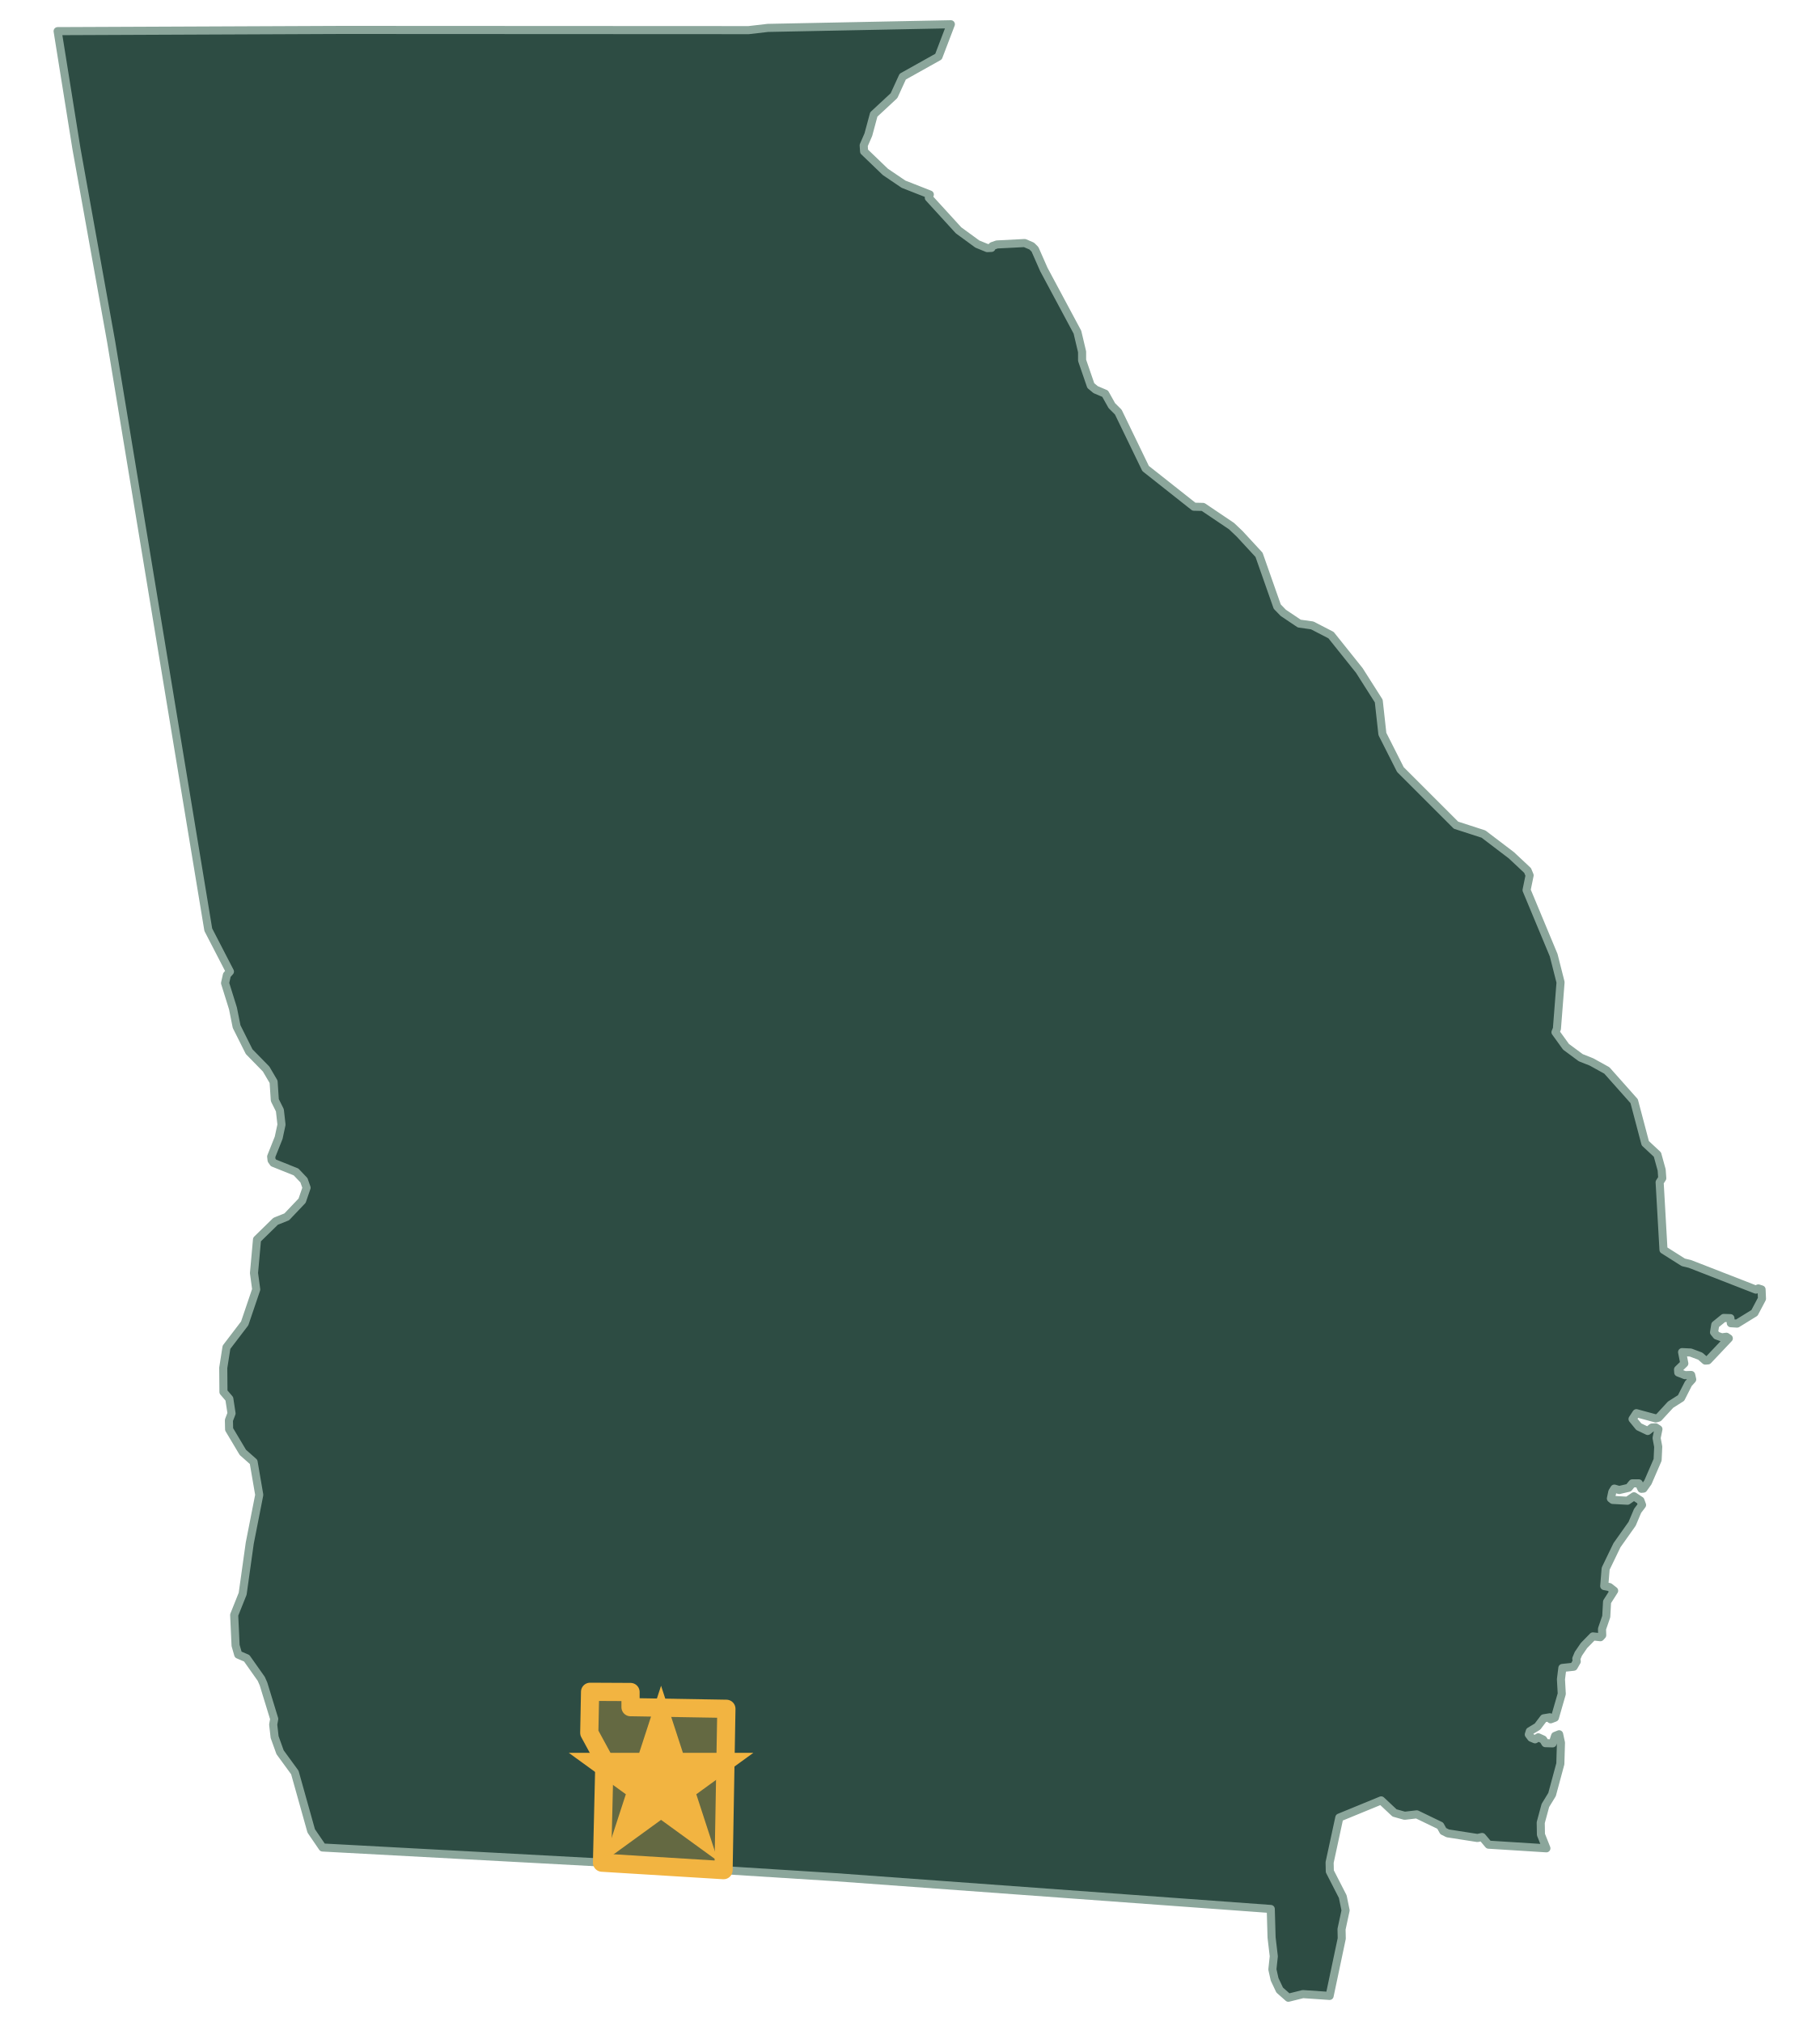
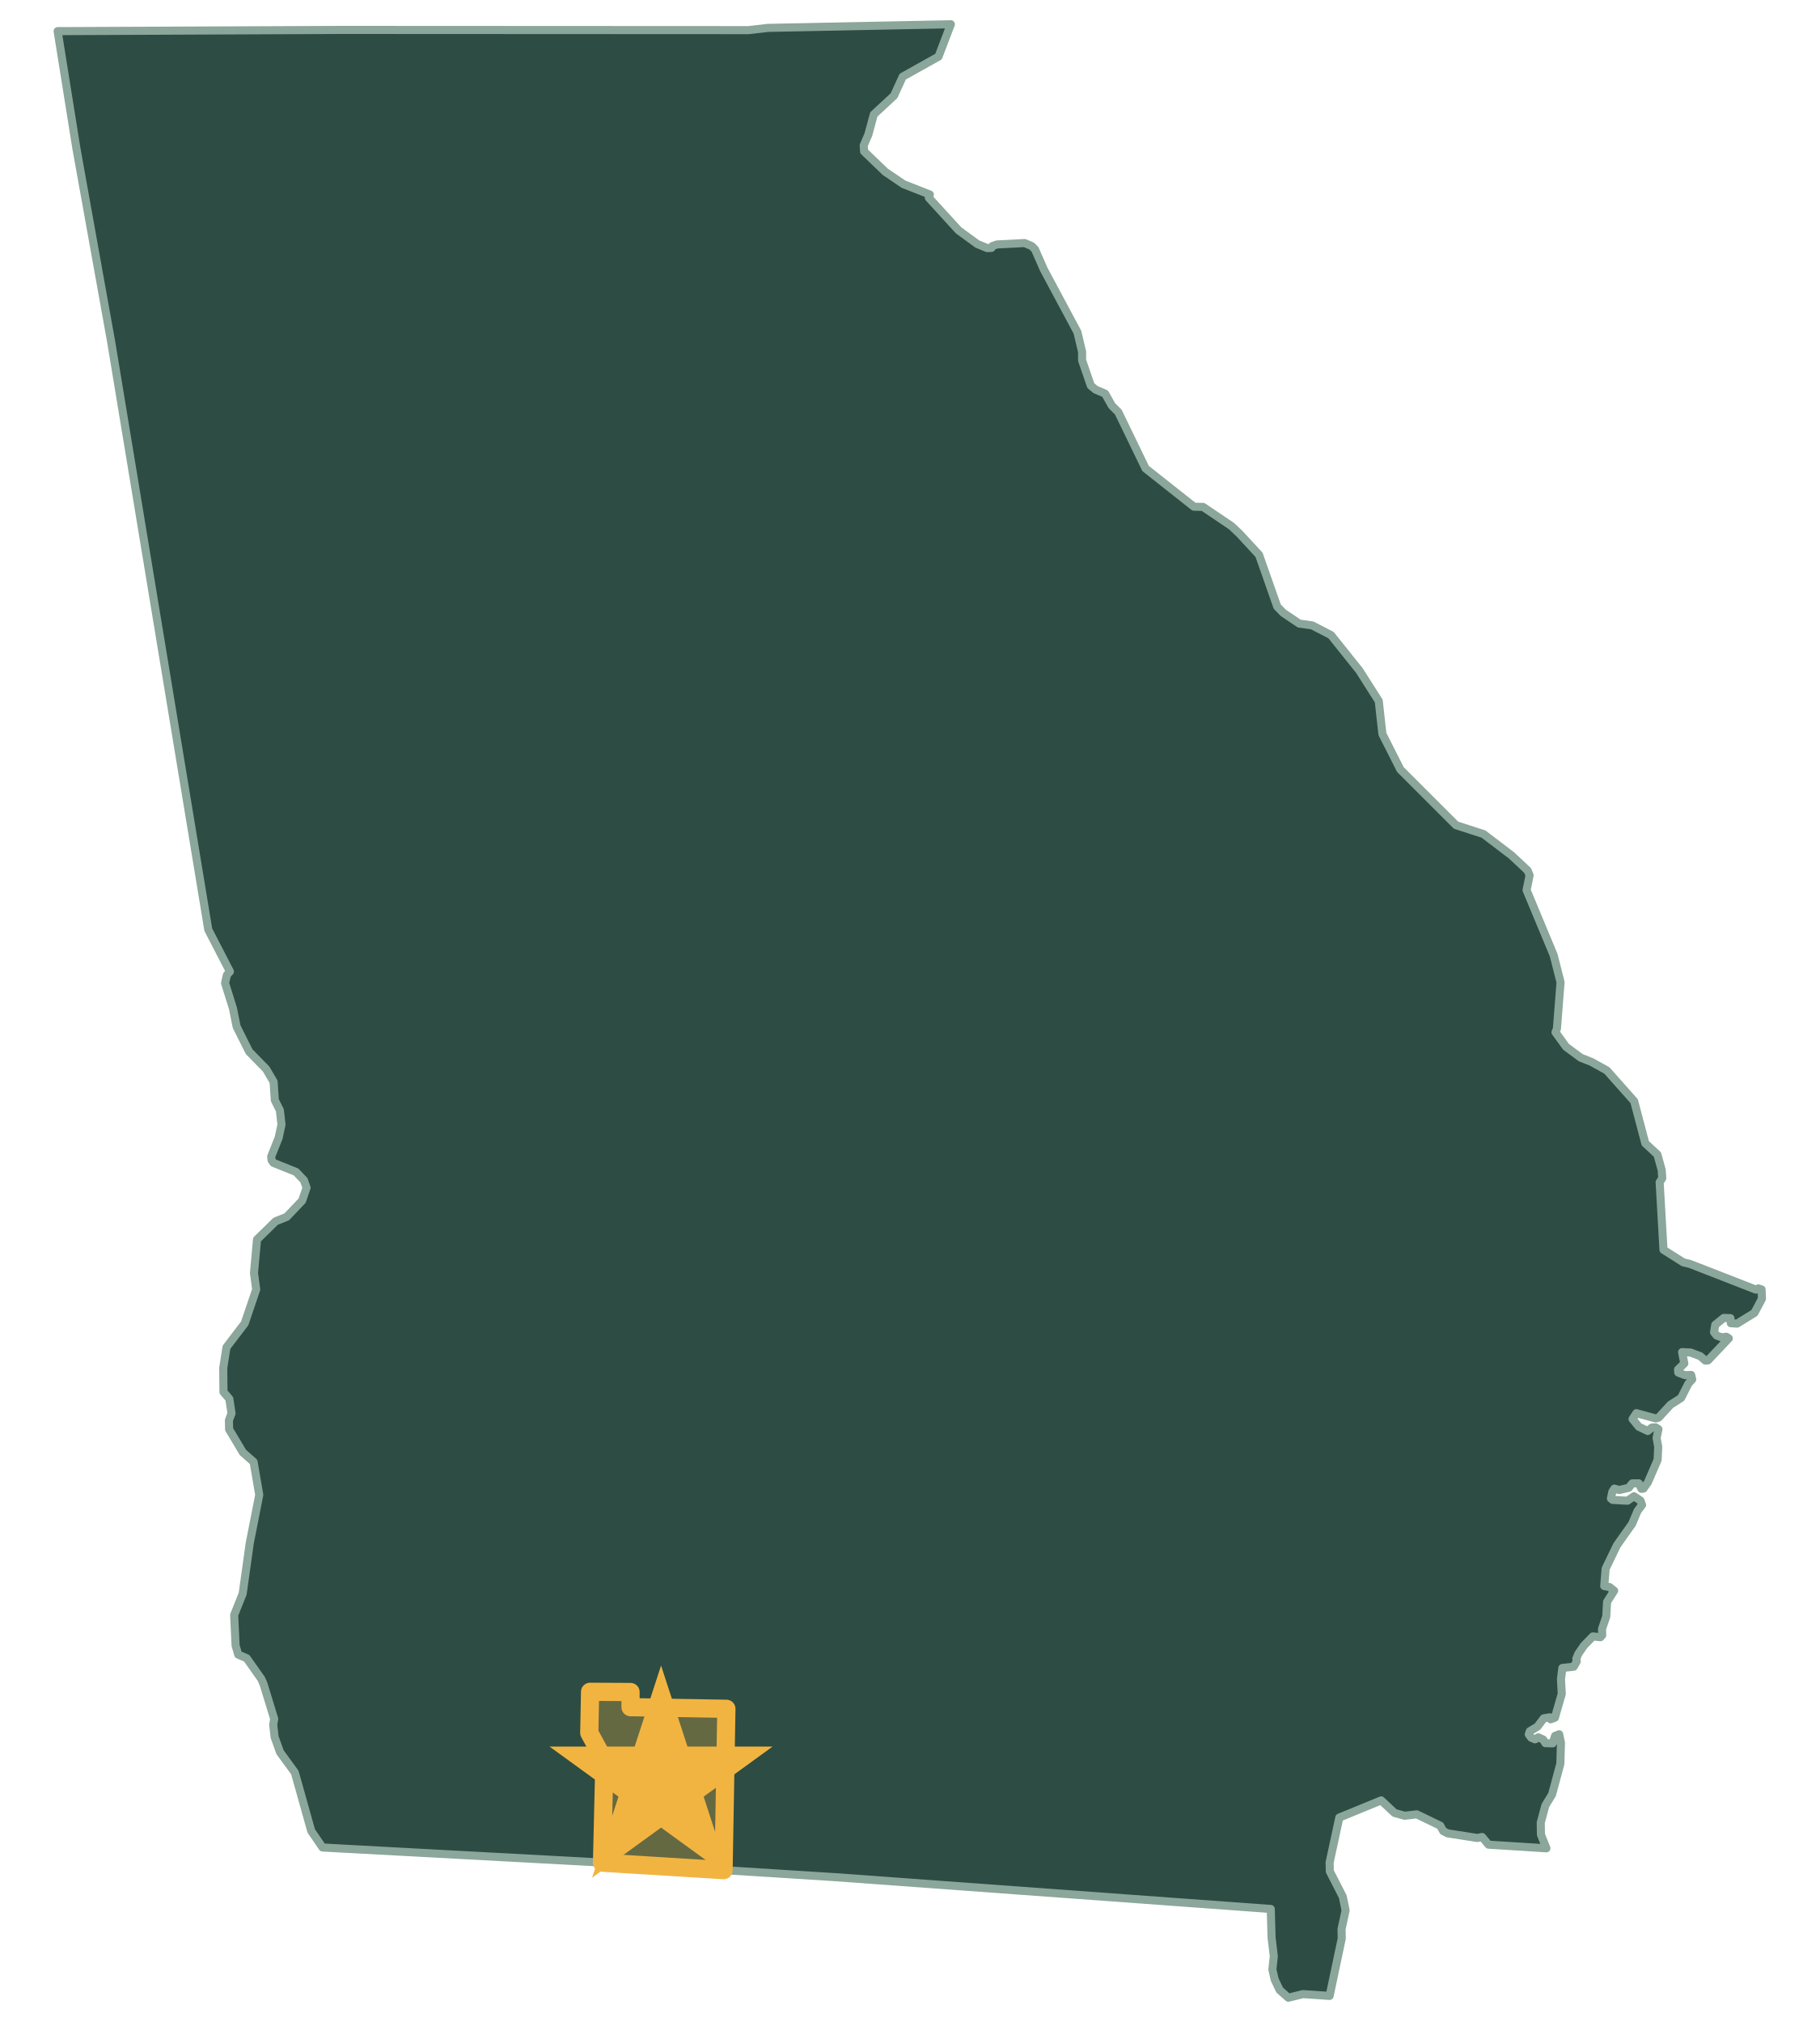
<svg xmlns="http://www.w3.org/2000/svg" viewBox="0 0 900 1000" role="img" aria-label="Thomas County within Georgia">
  <path d="M169.1 14.8 L370.2 14.9 L379.7 13.8 L470.2 12.0 L464.1 28.0 L446.4 37.9 L442.1 47.3 L432.1 56.6 L429.4 66.6 L427.1 71.9 L427.3 74.9 L437.8 85.0 L446.8 91.1 L459.8 96.2 L459.3 97.8 L474.0 113.9 L483.3 120.7 L488.2 122.7 L490.3 122.6 L490.7 121.7 L493.0 120.9 L506.7 120.2 L510.2 121.7 L511.8 123.3 L516.2 133.3 L532.8 164.3 L535.1 174.0 L535.1 178.2 L539.4 190.7 L541.8 192.7 L546.5 194.7 L549.8 200.6 L553.0 203.8 L566.5 231.7 L590.4 250.6 L594.9 250.7 L609.0 260.2 L613.0 264.0 L622.6 274.4 L631.6 300.0 L634.6 303.1 L642.5 308.4 L648.9 309.3 L658.2 314.1 L672.2 331.6 L681.8 346.7 L683.6 363.0 L692.5 380.6 L720.0 408.1 L733.6 412.5 L747.4 423.0 L755.4 430.5 L756.4 432.9 L754.9 440.2 L768.3 472.4 L771.7 485.8 L769.9 508.8 L769.2 510.5 L774.4 517.7 L781.7 523.1 L787.0 525.2 L794.6 529.4 L808.1 544.6 L813.6 565.4 L819.6 571.0 L821.7 578.6 L822.0 582.7 L820.7 584.7 L822.6 618.1 L832.4 624.3 L835.7 625.1 L868.3 637.8 L869.5 637.2 L871.1 637.7 L871.3 642.3 L867.6 649.3 L859.0 654.6 L855.9 654.4 L855.7 651.9 L852.4 651.8 L848.2 655.2 L847.6 658.9 L848.9 660.5 L851.4 661.4 L853.7 661.1 L854.9 661.9 L844.6 672.8 L843.3 672.9 L840.8 670.7 L836.0 668.9 L831.8 668.7 L832.9 674.3 L829.8 677.3 L829.9 678.8 L833.2 680.1 L836.3 680.0 L836.8 682.2 L834.9 684.3 L831.3 691.4 L826.1 694.7 L820.2 701.1 L818.8 701.5 L809.2 698.9 L807.3 701.8 L810.4 705.6 L814.8 707.7 L816.9 706.0 L818.7 705.9 L820.1 706.8 L819.2 711.2 L820.0 715.5 L819.7 722.0 L814.9 733.1 L812.7 736.2 L811.7 736.3 L810.4 733.6 L807.2 733.6 L805.4 735.8 L800.7 736.9 L798.3 736.2 L797.3 737.8 L796.6 741.1 L797.5 741.8 L804.8 742.2 L808.0 740.0 L811.2 742.1 L812.0 744.3 L809.8 747.2 L807.1 753.6 L799.6 764.2 L794.0 775.8 L793.3 784.4 L795.9 784.9 L798.2 786.7 L794.7 792.2 L794.3 799.5 L792.2 805.6 L792.3 808.7 L791.4 809.7 L787.7 809.3 L783.3 813.8 L780.5 817.9 L779.5 820.3 L779.7 821.7 L778.2 824.3 L772.6 824.9 L771.9 830.5 L772.3 837.7 L768.9 849.5 L766.8 850.3 L766.4 849.3 L763.4 849.8 L760.3 853.9 L756.5 856.2 L756.0 857.8 L757.2 859.4 L759.1 860.2 L760.7 859.2 L763.1 860.3 L764.2 862.1 L767.8 862.2 L769.0 858.5 L771.0 857.7 L771.9 861.9 L771.6 872.3 L767.5 887.5 L764.2 892.9 L761.9 901.4 L762.0 907.3 L764.7 914.1 L736.1 912.3 L732.9 908.5 L730.6 909.0 L715.9 906.7 L713.7 905.6 L712.2 902.9 L700.6 897.3 L694.6 898.0 L689.6 896.6 L683.0 890.4 L662.3 898.9 L657.5 921.1 L657.6 925.5 L664.0 938.0 L665.4 944.8 L663.4 954.1 L663.5 958.7 L657.5 987.1 L644.3 986.2 L637.1 988.0 L632.8 984.2 L630.3 978.9 L629.2 974.0 L629.9 967.5 L628.8 958.2 L628.4 944.1 L413.4 928.4 L304.2 921.5 L159.5 913.7 L153.9 905.5 L145.8 876.6 L138.5 866.6 L135.8 859.1 L135.1 852.9 L135.6 850.1 L130.3 832.8 L129.2 830.3 L122.0 820.1 L117.8 818.3 L116.5 813.8 L115.8 798.7 L120.0 788.2 L123.5 763.2 L128.2 739.3 L125.4 723.0 L120.1 718.3 L113.3 706.9 L113.2 702.4 L114.5 699.0 L113.4 691.8 L110.5 688.4 L110.4 676.5 L112.0 666.3 L121.0 654.5 L126.7 637.7 L125.6 629.6 L127.1 613.0 L136.3 604.0 L141.8 601.8 L149.4 593.8 L151.6 587.4 L150.3 583.7 L146.4 579.6 L135.2 575.1 L134.3 573.8 L134.1 572.0 L137.8 562.7 L139.2 556.2 L138.4 549.1 L135.9 544.1 L135.3 535.0 L131.6 528.7 L123.2 520.1 L117.0 507.7 L115.2 498.7 L111.3 486.2 L112.2 482.2 L113.7 480.5 L103.0 459.8 L55.0 169.2 L37.8 73.5 L28.5 15.4 L169.1 14.8 Z" fill="#16382F" stroke="#7E9C90" stroke-width="4" stroke-linejoin="round" opacity="0.9" />
  <path d="M297.7 921.2 L298.9 870.8 L291.4 857.0 L291.8 836.7 L311.8 836.8 L311.8 844.3 L359.2 845.1 L357.8 924.9 L297.7 921.2 Z" fill="#F2B441" fill-opacity="0.28" stroke="#F2B441" stroke-width="9" stroke-linejoin="round" />
-   <path d="M0.0 -1.0 L0.225 -0.309 L0.951 -0.309 L0.363 0.118 L0.588 0.809 L0.0 0.382 L-0.588 0.809 L-0.363 0.118 L-0.951 -0.309 L-0.225 -0.309 Z" fill="#F2B441" transform="translate(326.9 881.7) scale(48)" />
+   <path d="M0.0 -1.0 L0.225 -0.309 L0.951 -0.309 L0.363 0.118 L0.588 0.809 L0.0 0.382 L-0.588 0.809 L-0.363 0.118 L-0.951 -0.309 L-0.225 -0.309 Z" fill="#F2B441" transform="translate(326.9 881.7) scale(58)" />
</svg>
